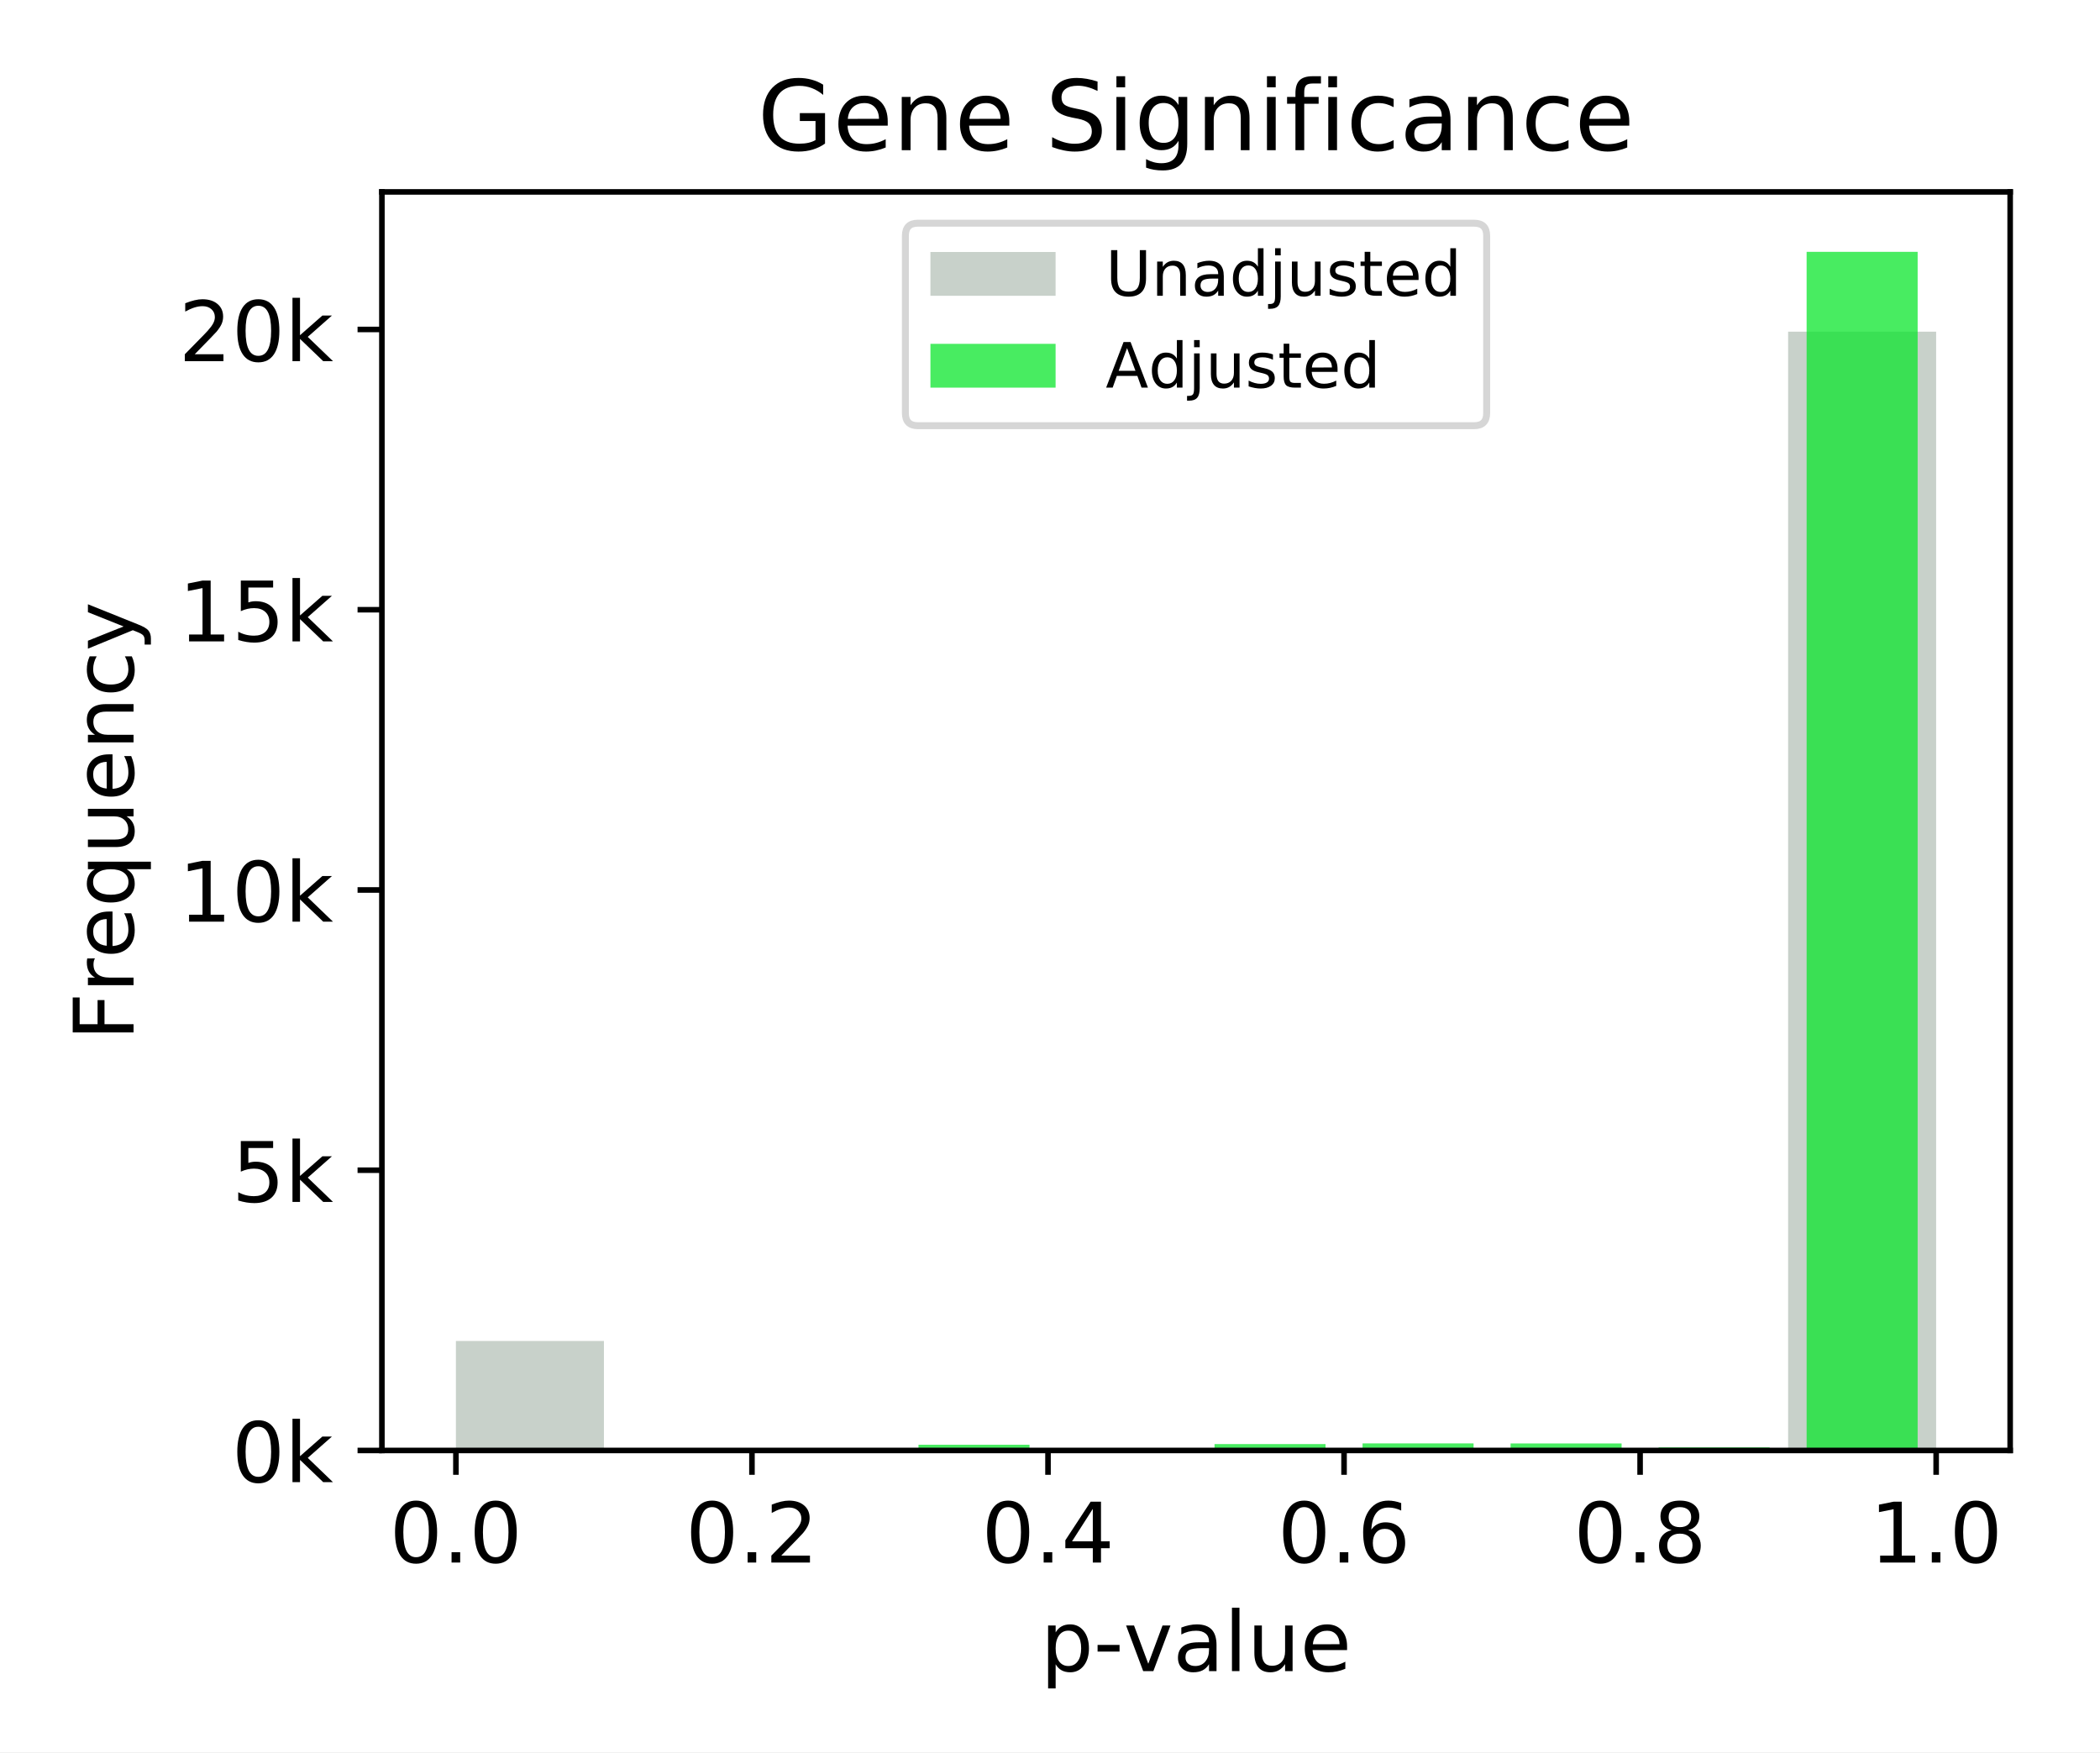
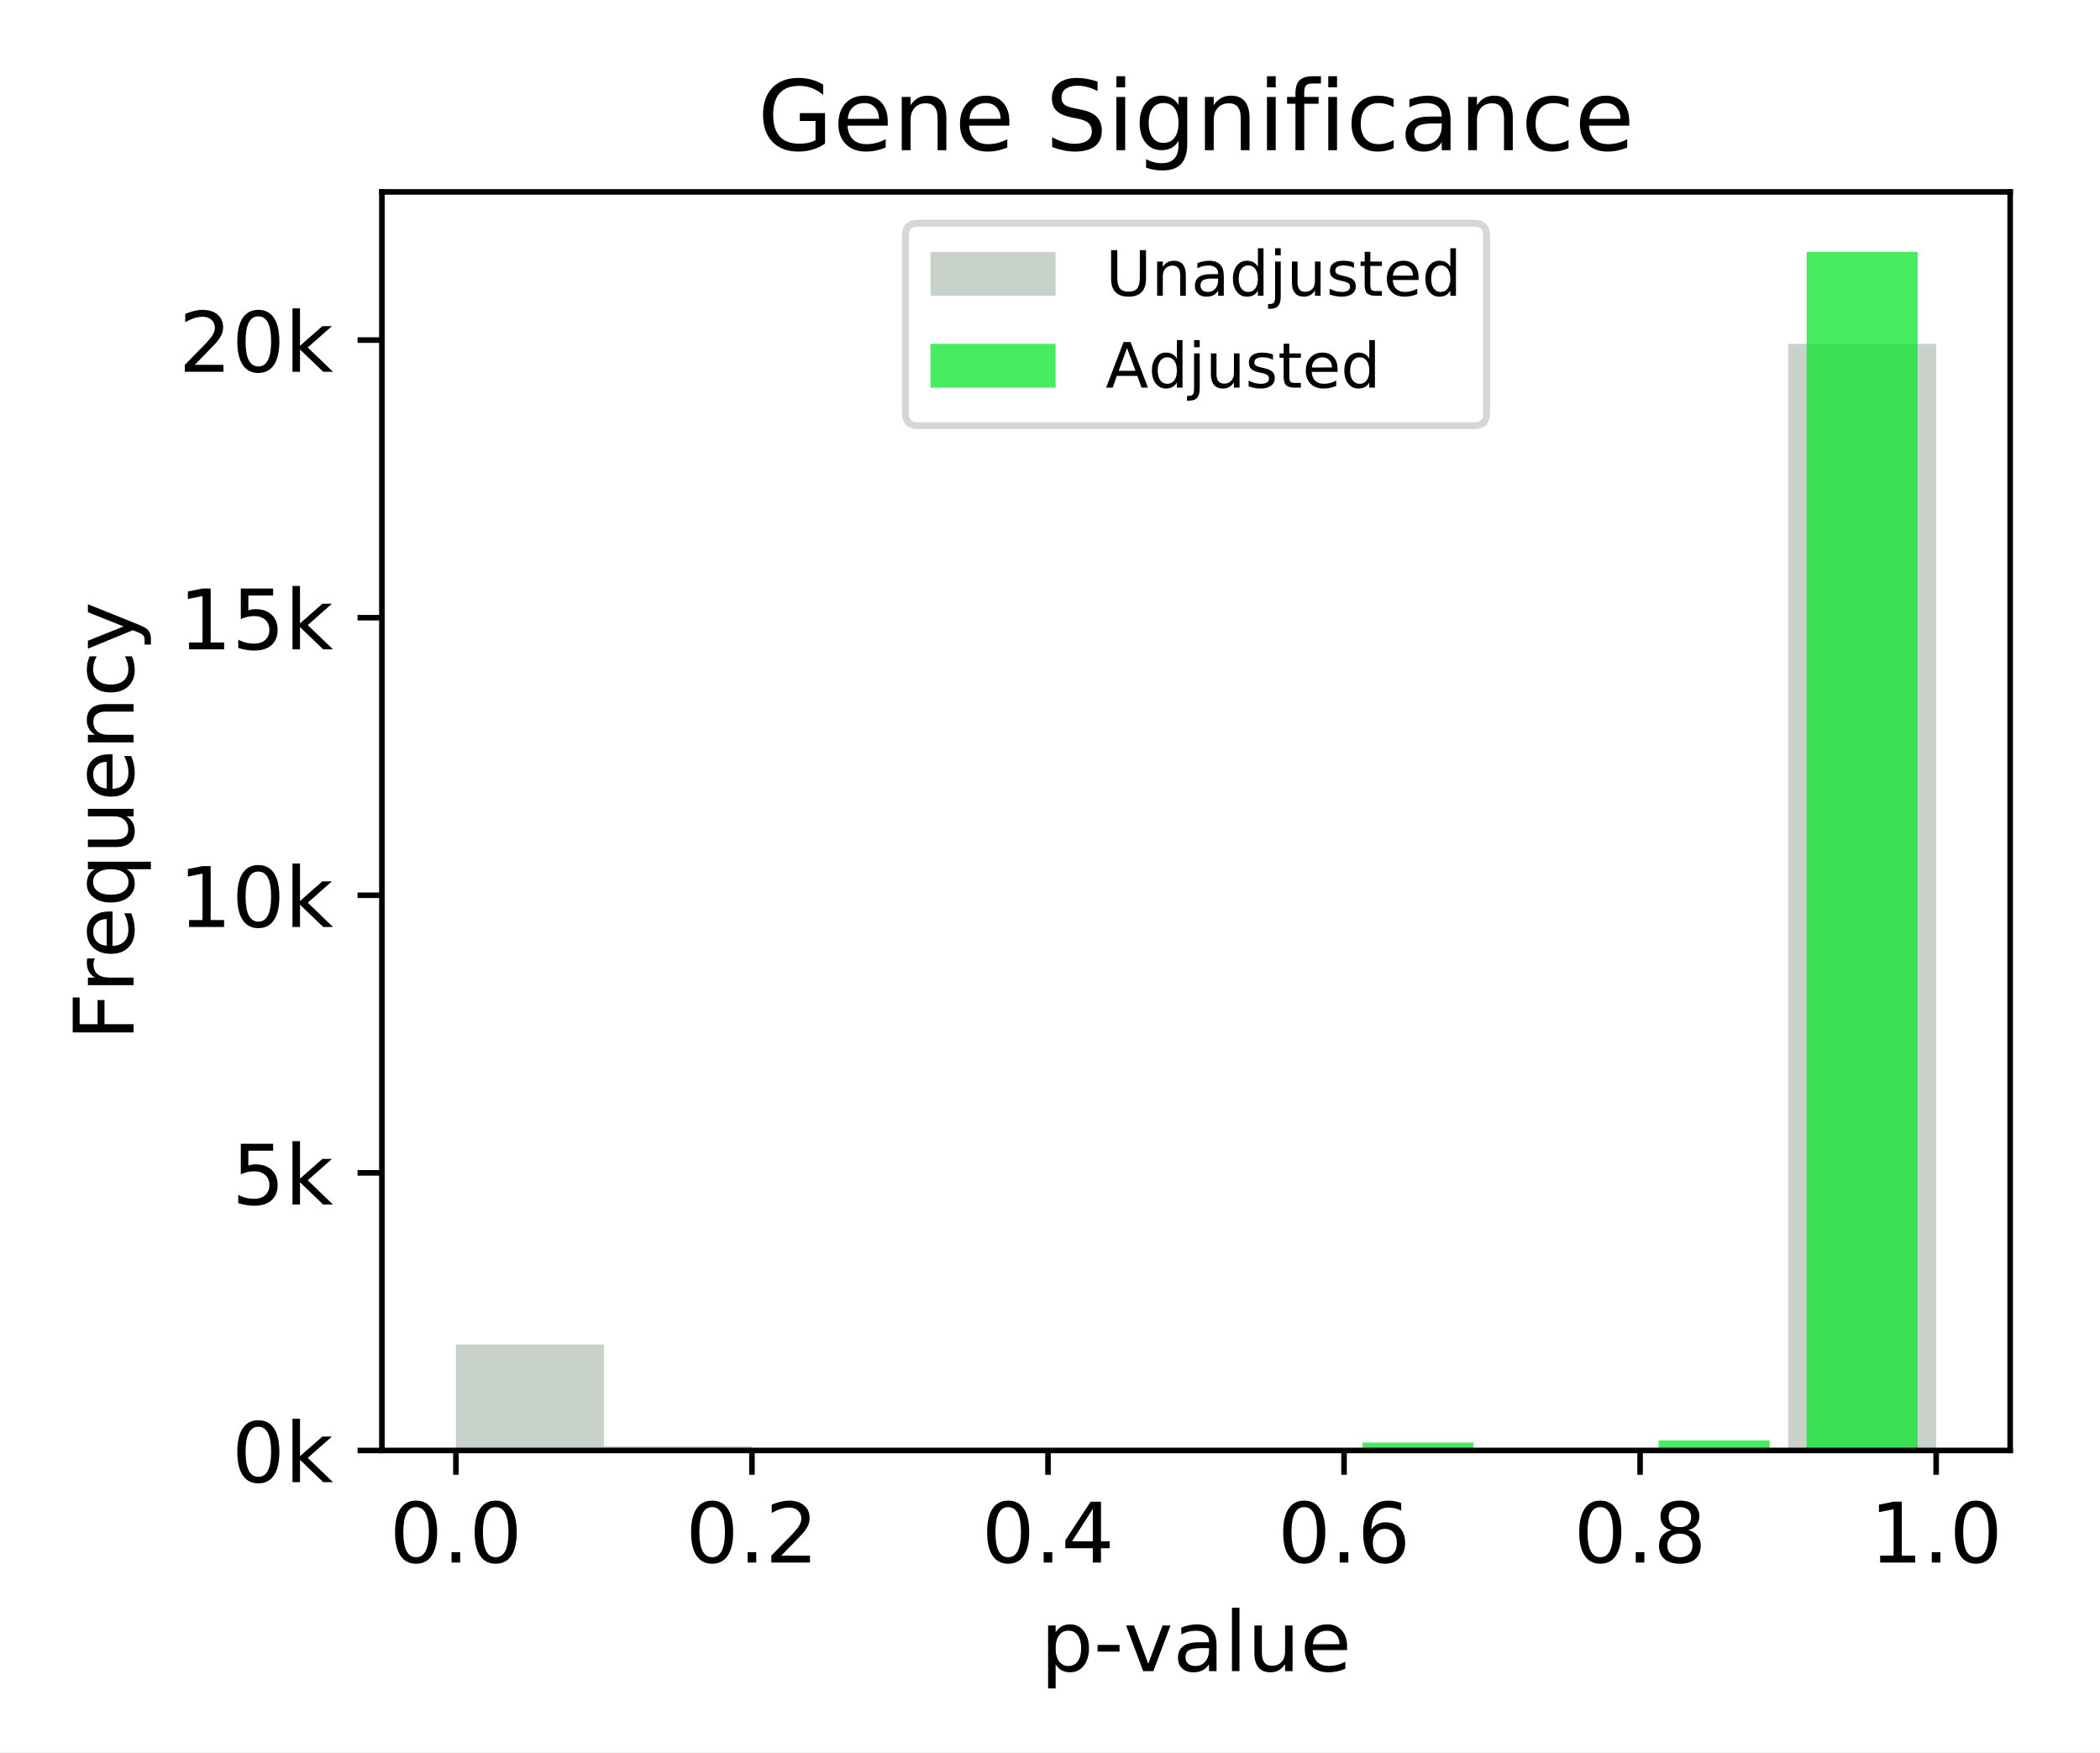
<svg xmlns="http://www.w3.org/2000/svg" xmlns:xlink="http://www.w3.org/1999/xlink" height="252pt" version="1.1" viewBox="0 0 302 252" width="302pt">
  <defs>
    <style type="text/css">
*{stroke-linecap:butt;stroke-linejoin:round;}
  </style>
  </defs>
  <g id="figure_1">
    <g id="patch_1">
      <path d="M 0 252  L 302.4 252  L 302.4 0  L 0 0  z " style="fill:#ffffff;" />
    </g>
    <g id="axes_1">
      <g id="patch_2">
        <path d="M 54.92 208.6  L 289.08 208.6  L 289.08 27.6  L 54.92 27.6  z " style="fill:#ffffff;" />
      </g>
      <g id="patch_3">
-         <path clip-path="url(#pfa67b0f985)" d="M 65.564 208.6  L 86.851 208.6  L 86.851 192.849  L 65.564 192.849  z " style="fill:#c8d1ca;" />
+         <path clip-path="url(#p5b3a632f87)" d="M 65.564 208.6  L 86.851 208.6  L 86.851 193.349  L 65.564 193.349  z " style="fill:#c8d1ca;" />
      </g>
      <g id="patch_4">
-         <path clip-path="url(#pfa67b0f985)" d="M 86.851 208.6  L 108.138 208.6  L 108.138 208.6  L 86.851 208.6  z " style="fill:#c8d1ca;" />
+         <path clip-path="url(#p5b3a632f87)" d="M 86.851 208.6  L 108.138 208.6  L 108.138 208.001  L 86.851 208.001  z " style="fill:#c8d1ca;" />
      </g>
      <g id="patch_5">
-         <path clip-path="url(#pfa67b0f985)" d="M 108.138 208.6  L 129.425 208.6  L 129.425 208.6  L 108.138 208.6  z " style="fill:#c8d1ca;" />
+         <path clip-path="url(#p5b3a632f87)" d="M 108.138 208.6  L 129.425 208.6  L 129.425 208.6  L 108.138 208.6  z " style="fill:#c8d1ca;" />
      </g>
      <g id="patch_6">
-         <path clip-path="url(#pfa67b0f985)" d="M 129.425 208.6  L 150.713 208.6  L 150.713 208.6  L 129.425 208.6  z " style="fill:#c8d1ca;" />
+         <path clip-path="url(#p5b3a632f87)" d="M 129.425 208.6  L 150.713 208.6  L 150.713 208.6  L 129.425 208.6  z " style="fill:#c8d1ca;" />
      </g>
      <g id="patch_7">
-         <path clip-path="url(#pfa67b0f985)" d="M 150.713 208.6  L 172 208.6  L 172 208.6  L 150.713 208.6  z " style="fill:#c8d1ca;" />
+         <path clip-path="url(#p5b3a632f87)" d="M 150.713 208.6  L 172 208.6  L 172 208.6  L 150.713 208.6  z " style="fill:#c8d1ca;" />
      </g>
      <g id="patch_8">
-         <path clip-path="url(#pfa67b0f985)" d="M 172 208.6  L 193.287 208.6  L 193.287 208.6  L 172 208.6  z " style="fill:#c8d1ca;" />
+         <path clip-path="url(#p5b3a632f87)" d="M 172 208.6  L 193.287 208.6  L 193.287 208.6  L 172 208.6  z " style="fill:#c8d1ca;" />
      </g>
      <g id="patch_9">
-         <path clip-path="url(#pfa67b0f985)" d="M 193.287 208.6  L 214.575 208.6  L 214.575 208.6  L 193.287 208.6  z " style="fill:#c8d1ca;" />
+         <path clip-path="url(#p5b3a632f87)" d="M 193.287 208.6  L 214.575 208.6  L 214.575 208.6  L 193.287 208.6  z " style="fill:#c8d1ca;" />
      </g>
      <g id="patch_10">
-         <path clip-path="url(#pfa67b0f985)" d="M 214.575 208.6  L 235.862 208.6  L 235.862 208.6  L 214.575 208.6  z " style="fill:#c8d1ca;" />
+         <path clip-path="url(#p5b3a632f87)" d="M 214.575 208.6  L 235.862 208.6  L 235.862 208.6  L 214.575 208.6  z " style="fill:#c8d1ca;" />
      </g>
      <g id="patch_11">
-         <path clip-path="url(#pfa67b0f985)" d="M 235.862 208.6  L 257.149 208.6  L 257.149 208.6  L 235.862 208.6  z " style="fill:#c8d1ca;" />
+         <path clip-path="url(#p5b3a632f87)" d="M 235.862 208.6  L 257.149 208.6  L 257.149 208.6  L 235.862 208.6  z " style="fill:#c8d1ca;" />
      </g>
      <g id="patch_12">
-         <path clip-path="url(#pfa67b0f985)" d="M 257.149 208.6  L 278.436 208.6  L 278.436 47.698  L 257.149 47.698  z " style="fill:#c8d1ca;" />
+         <path clip-path="url(#p5b3a632f87)" d="M 257.149 208.6  L 278.436 208.6  L 278.436 49.466  L 257.149 49.466  z " style="fill:#c8d1ca;" />
      </g>
      <g id="patch_13">
-         <path clip-path="url(#pfa67b0f985)" d="M 68.225 208.6  L 84.19 208.6  L 84.19 208.536  L 68.225 208.536  z " style="fill:#0be52c;opacity:0.75;" />
+         <path clip-path="url(#p5b3a632f87)" d="M 68.225 208.6  L 84.19 208.6  L 84.19 208.576  L 68.225 208.576  z " style="fill:#0be52c;opacity:0.75;" />
      </g>
      <g id="patch_14">
-         <path clip-path="url(#pfa67b0f985)" d="M 89.512 208.6  L 105.477 208.6  L 105.477 208.6  L 89.512 208.6  z " style="fill:#0be52c;opacity:0.75;" />
+         <path clip-path="url(#p5b3a632f87)" d="M 89.512 208.6  L 105.477 208.6  L 105.477 208.6  L 89.512 208.6  z " style="fill:#0be52c;opacity:0.75;" />
      </g>
      <g id="patch_15">
-         <path clip-path="url(#pfa67b0f985)" d="M 110.799 208.6  L 126.765 208.6  L 126.765 208.6  L 110.799 208.6  z " style="fill:#0be52c;opacity:0.75;" />
+         <path clip-path="url(#p5b3a632f87)" d="M 110.799 208.6  L 126.765 208.6  L 126.765 208.6  L 110.799 208.6  z " style="fill:#0be52c;opacity:0.75;" />
      </g>
      <g id="patch_16">
-         <path clip-path="url(#pfa67b0f985)" d="M 132.086 208.6  L 148.052 208.6  L 148.052 207.778  L 132.086 207.778  z " style="fill:#0be52c;opacity:0.75;" />
+         <path clip-path="url(#p5b3a632f87)" d="M 132.086 208.6  L 148.052 208.6  L 148.052 208.6  L 132.086 208.6  z " style="fill:#0be52c;opacity:0.75;" />
      </g>
      <g id="patch_17">
-         <path clip-path="url(#pfa67b0f985)" d="M 153.374 208.6  L 169.339 208.6  L 169.339 208.6  L 153.374 208.6  z " style="fill:#0be52c;opacity:0.75;" />
+         <path clip-path="url(#p5b3a632f87)" d="M 153.374 208.6  L 169.339 208.6  L 169.339 208.6  L 153.374 208.6  z " style="fill:#0be52c;opacity:0.75;" />
      </g>
      <g id="patch_18">
-         <path clip-path="url(#pfa67b0f985)" d="M 174.661 208.6  L 190.626 208.6  L 190.626 207.681  L 174.661 207.681  z " style="fill:#0be52c;opacity:0.75;" />
+         <path clip-path="url(#p5b3a632f87)" d="M 174.661 208.6  L 190.626 208.6  L 190.626 208.6  L 174.661 208.6  z " style="fill:#0be52c;opacity:0.75;" />
      </g>
      <g id="patch_19">
-         <path clip-path="url(#pfa67b0f985)" d="M 195.948 208.6  L 211.914 208.6  L 211.914 207.584  L 195.948 207.584  z " style="fill:#0be52c;opacity:0.75;" />
+         <path clip-path="url(#p5b3a632f87)" d="M 195.948 208.6  L 211.914 208.6  L 211.914 207.474  L 195.948 207.474  z " style="fill:#0be52c;opacity:0.75;" />
      </g>
      <g id="patch_20">
-         <path clip-path="url(#pfa67b0f985)" d="M 217.235 208.6  L 233.201 208.6  L 233.201 207.592  L 217.235 207.592  z " style="fill:#0be52c;opacity:0.75;" />
+         <path clip-path="url(#p5b3a632f87)" d="M 217.235 208.6  L 233.201 208.6  L 233.201 208.592  L 217.235 208.592  z " style="fill:#0be52c;opacity:0.75;" />
      </g>
      <g id="patch_21">
-         <path clip-path="url(#pfa67b0f985)" d="M 238.523 208.6  L 254.488 208.6  L 254.488 208.157  L 238.523 208.157  z " style="fill:#0be52c;opacity:0.75;" />
+         <path clip-path="url(#p5b3a632f87)" d="M 238.523 208.6  L 254.488 208.6  L 254.488 207.155  L 238.523 207.155  z " style="fill:#0be52c;opacity:0.75;" />
      </g>
      <g id="patch_22">
-         <path clip-path="url(#pfa67b0f985)" d="M 259.81 208.6  L 275.775 208.6  L 275.775 36.219  L 259.81 36.219  z " style="fill:#0be52c;opacity:0.75;" />
+         <path clip-path="url(#p5b3a632f87)" d="M 259.81 208.6  L 275.775 208.6  L 275.775 36.219  L 259.81 36.219  z " style="fill:#0be52c;opacity:0.75;" />
      </g>
      <g id="matplotlib.axis_1">
        <g id="xtick_1">
          <g id="line2d_1">
            <defs>
-               <path d="M 0 0  L 0 3.5  " id="m43404a35a1" style="stroke:#000000;stroke-width:0.8;" />
-             </defs>
-             <g>
-               <use style="stroke:#000000;stroke-width:0.8;" x="65.564" xlink:href="#m43404a35a1" y="208.6" />
+               <path d="M 0 0  L 0 3.5  " id="mbf8525bee9" style="stroke:#000000;stroke-width:0.8;" />
+             </defs>
+             <g>
+               <use style="stroke:#000000;stroke-width:0.8;" x="65.564" xlink:href="#mbf8525bee9" y="208.6" />
            </g>
          </g>
          <g id="text_1">
            <defs>
              <path d="M 31.781 66.406  Q 24.172 66.406 20.328 58.906  Q 16.5 51.422 16.5 36.375  Q 16.5 21.391 20.328 13.891  Q 24.172 6.391 31.781 6.391  Q 39.453 6.391 43.281 13.891  Q 47.125 21.391 47.125 36.375  Q 47.125 51.422 43.281 58.906  Q 39.453 66.406 31.781 66.406  z M 31.781 74.219  Q 44.047 74.219 50.516 64.516  Q 56.984 54.828 56.984 36.375  Q 56.984 17.969 50.516 8.266  Q 44.047 -1.422 31.781 -1.422  Q 19.531 -1.422 13.062 8.266  Q 6.594 17.969 6.594 36.375  Q 6.594 54.828 13.062 64.516  Q 19.531 74.219 31.781 74.219  z " id="DejaVuSans-30" />
              <path d="M 10.688 12.406  L 21 12.406  L 21 0  L 10.688 0  z " id="DejaVuSans-2e" />
            </defs>
            <g transform="translate(56.02176 224.7181)scale(0.12 -0.12)">
              <use xlink:href="#DejaVuSans-30" />
              <use x="63.623" xlink:href="#DejaVuSans-2e" />
              <use x="95.41" xlink:href="#DejaVuSans-30" />
            </g>
          </g>
        </g>
        <g id="xtick_2">
          <g id="line2d_2">
            <g>
-               <use style="stroke:#000000;stroke-width:0.8;" x="108.138" xlink:href="#m43404a35a1" y="208.6" />
+               <use style="stroke:#000000;stroke-width:0.8;" x="108.138" xlink:href="#mbf8525bee9" y="208.6" />
            </g>
          </g>
          <g id="text_2">
            <defs>
              <path d="M 19.188 8.297  L 53.609 8.297  L 53.609 0  L 7.328 0  L 7.328 8.297  Q 12.938 14.109 22.625 23.891  Q 32.328 33.688 34.812 36.531  Q 39.547 41.844 41.422 45.531  Q 43.312 49.219 43.312 52.781  Q 43.312 58.594 39.234 62.25  Q 35.156 65.922 28.609 65.922  Q 23.969 65.922 18.812 64.312  Q 13.672 62.703 7.812 59.422  L 7.812 69.391  Q 13.766 71.781 18.938 73  Q 24.125 74.219 28.422 74.219  Q 39.75 74.219 46.484 68.547  Q 53.219 62.891 53.219 53.422  Q 53.219 48.922 51.531 44.891  Q 49.859 40.875 45.406 35.406  Q 44.188 33.984 37.641 27.219  Q 31.109 20.453 19.188 8.297  z " id="DejaVuSans-32" />
            </defs>
            <g transform="translate(98.59631 224.7181)scale(0.12 -0.12)">
              <use xlink:href="#DejaVuSans-30" />
              <use x="63.623" xlink:href="#DejaVuSans-2e" />
              <use x="95.41" xlink:href="#DejaVuSans-32" />
            </g>
          </g>
        </g>
        <g id="xtick_3">
          <g id="line2d_3">
            <g>
-               <use style="stroke:#000000;stroke-width:0.8;" x="150.713" xlink:href="#m43404a35a1" y="208.6" />
+               <use style="stroke:#000000;stroke-width:0.8;" x="150.713" xlink:href="#mbf8525bee9" y="208.6" />
            </g>
          </g>
          <g id="text_3">
            <defs>
              <path d="M 37.797 64.312  L 12.891 25.391  L 37.797 25.391  z M 35.203 72.906  L 47.609 72.906  L 47.609 25.391  L 58.016 25.391  L 58.016 17.188  L 47.609 17.188  L 47.609 0  L 37.797 0  L 37.797 17.188  L 4.891 17.188  L 4.891 26.703  z " id="DejaVuSans-34" />
            </defs>
            <g transform="translate(141.1709 224.7181)scale(0.12 -0.12)">
              <use xlink:href="#DejaVuSans-30" />
              <use x="63.623" xlink:href="#DejaVuSans-2e" />
              <use x="95.41" xlink:href="#DejaVuSans-34" />
            </g>
          </g>
        </g>
        <g id="xtick_4">
          <g id="line2d_4">
            <g>
-               <use style="stroke:#000000;stroke-width:0.8;" x="193.287" xlink:href="#m43404a35a1" y="208.6" />
+               <use style="stroke:#000000;stroke-width:0.8;" x="193.287" xlink:href="#mbf8525bee9" y="208.6" />
            </g>
          </g>
          <g id="text_4">
            <defs>
              <path d="M 33.016 40.375  Q 26.375 40.375 22.484 35.828  Q 18.609 31.297 18.609 23.391  Q 18.609 15.531 22.484 10.953  Q 26.375 6.391 33.016 6.391  Q 39.656 6.391 43.531 10.953  Q 47.406 15.531 47.406 23.391  Q 47.406 31.297 43.531 35.828  Q 39.656 40.375 33.016 40.375  z M 52.594 71.297  L 52.594 62.312  Q 48.875 64.062 45.094 64.984  Q 41.312 65.922 37.594 65.922  Q 27.828 65.922 22.672 59.328  Q 17.531 52.734 16.797 39.406  Q 19.672 43.656 24.016 45.922  Q 28.375 48.188 33.594 48.188  Q 44.578 48.188 50.953 41.516  Q 57.328 34.859 57.328 23.391  Q 57.328 12.156 50.688 5.359  Q 44.047 -1.422 33.016 -1.422  Q 20.359 -1.422 13.672 8.266  Q 6.984 17.969 6.984 36.375  Q 6.984 53.656 15.188 63.938  Q 23.391 74.219 37.203 74.219  Q 40.922 74.219 44.703 73.484  Q 48.484 72.75 52.594 71.297  z " id="DejaVuSans-36" />
            </defs>
            <g transform="translate(183.7454 224.7181)scale(0.12 -0.12)">
              <use xlink:href="#DejaVuSans-30" />
              <use x="63.623" xlink:href="#DejaVuSans-2e" />
              <use x="95.41" xlink:href="#DejaVuSans-36" />
            </g>
          </g>
        </g>
        <g id="xtick_5">
          <g id="line2d_5">
            <g>
-               <use style="stroke:#000000;stroke-width:0.8;" x="235.862" xlink:href="#m43404a35a1" y="208.6" />
+               <use style="stroke:#000000;stroke-width:0.8;" x="235.862" xlink:href="#mbf8525bee9" y="208.6" />
            </g>
          </g>
          <g id="text_5">
            <defs>
              <path d="M 31.781 34.625  Q 24.75 34.625 20.719 30.859  Q 16.703 27.094 16.703 20.516  Q 16.703 13.922 20.719 10.156  Q 24.75 6.391 31.781 6.391  Q 38.812 6.391 42.859 10.172  Q 46.922 13.969 46.922 20.516  Q 46.922 27.094 42.891 30.859  Q 38.875 34.625 31.781 34.625  z M 21.922 38.812  Q 15.578 40.375 12.031 44.719  Q 8.5 49.078 8.5 55.328  Q 8.5 64.062 14.719 69.141  Q 20.953 74.219 31.781 74.219  Q 42.672 74.219 48.875 69.141  Q 55.078 64.062 55.078 55.328  Q 55.078 49.078 51.531 44.719  Q 48 40.375 41.703 38.812  Q 48.828 37.156 52.797 32.312  Q 56.781 27.484 56.781 20.516  Q 56.781 9.906 50.312 4.234  Q 43.844 -1.422 31.781 -1.422  Q 19.734 -1.422 13.25 4.234  Q 6.781 9.906 6.781 20.516  Q 6.781 27.484 10.781 32.312  Q 14.797 37.156 21.922 38.812  z M 18.312 54.391  Q 18.312 48.734 21.844 45.562  Q 25.391 42.391 31.781 42.391  Q 38.141 42.391 41.719 45.562  Q 45.312 48.734 45.312 54.391  Q 45.312 60.062 41.719 63.234  Q 38.141 66.406 31.781 66.406  Q 25.391 66.406 21.844 63.234  Q 18.312 60.062 18.312 54.391  z " id="DejaVuSans-38" />
            </defs>
            <g transform="translate(226.3199 224.7181)scale(0.12 -0.12)">
              <use xlink:href="#DejaVuSans-30" />
              <use x="63.623" xlink:href="#DejaVuSans-2e" />
              <use x="95.41" xlink:href="#DejaVuSans-38" />
            </g>
          </g>
        </g>
        <g id="xtick_6">
          <g id="line2d_6">
            <g>
-               <use style="stroke:#000000;stroke-width:0.8;" x="278.436" xlink:href="#m43404a35a1" y="208.6" />
+               <use style="stroke:#000000;stroke-width:0.8;" x="278.436" xlink:href="#mbf8525bee9" y="208.6" />
            </g>
          </g>
          <g id="text_6">
            <defs>
              <path d="M 12.406 8.297  L 28.516 8.297  L 28.516 63.922  L 10.984 60.406  L 10.984 69.391  L 28.422 72.906  L 38.281 72.906  L 38.281 8.297  L 54.391 8.297  L 54.391 0  L 12.406 0  z " id="DejaVuSans-31" />
            </defs>
            <g transform="translate(268.8945 224.7181)scale(0.12 -0.12)">
              <use xlink:href="#DejaVuSans-31" />
              <use x="63.623" xlink:href="#DejaVuSans-2e" />
              <use x="95.41" xlink:href="#DejaVuSans-30" />
            </g>
          </g>
        </g>
        <g id="text_7">
          <defs>
            <path d="M 18.109 8.203  L 18.109 -20.797  L 9.078 -20.797  L 9.078 54.688  L 18.109 54.688  L 18.109 46.391  Q 20.953 51.266 25.266 53.625  Q 29.594 56 35.594 56  Q 45.562 56 51.781 48.094  Q 58.016 40.188 58.016 27.297  Q 58.016 14.406 51.781 6.484  Q 45.562 -1.422 35.594 -1.422  Q 29.594 -1.422 25.266 0.953  Q 20.953 3.328 18.109 8.203  z M 48.688 27.297  Q 48.688 37.203 44.609 42.844  Q 40.531 48.484 33.406 48.484  Q 26.266 48.484 22.188 42.844  Q 18.109 37.203 18.109 27.297  Q 18.109 17.391 22.188 11.75  Q 26.266 6.109 33.406 6.109  Q 40.531 6.109 44.609 11.75  Q 48.688 17.391 48.688 27.297  z " id="DejaVuSans-70" />
            <path d="M 4.891 31.391  L 31.203 31.391  L 31.203 23.391  L 4.891 23.391  z " id="DejaVuSans-2d" />
            <path d="M 2.984 54.688  L 12.5 54.688  L 29.594 8.797  L 46.688 54.688  L 56.203 54.688  L 35.688 0  L 23.484 0  z " id="DejaVuSans-76" />
            <path d="M 34.281 27.484  Q 23.391 27.484 19.188 25  Q 14.984 22.516 14.984 16.5  Q 14.984 11.719 18.141 8.906  Q 21.297 6.109 26.703 6.109  Q 34.188 6.109 38.703 11.406  Q 43.219 16.703 43.219 25.484  L 43.219 27.484  z M 52.203 31.203  L 52.203 0  L 43.219 0  L 43.219 8.297  Q 40.141 3.328 35.547 0.953  Q 30.953 -1.422 24.312 -1.422  Q 15.922 -1.422 10.953 3.297  Q 6 8.016 6 15.922  Q 6 25.141 12.172 29.828  Q 18.359 34.516 30.609 34.516  L 43.219 34.516  L 43.219 35.406  Q 43.219 41.609 39.141 45  Q 35.062 48.391 27.688 48.391  Q 23 48.391 18.547 47.266  Q 14.109 46.141 10.016 43.891  L 10.016 52.203  Q 14.938 54.109 19.578 55.047  Q 24.219 56 28.609 56  Q 40.484 56 46.344 49.844  Q 52.203 43.703 52.203 31.203  z " id="DejaVuSans-61" />
            <path d="M 9.422 75.984  L 18.406 75.984  L 18.406 0  L 9.422 0  z " id="DejaVuSans-6c" />
            <path d="M 8.5 21.578  L 8.5 54.688  L 17.484 54.688  L 17.484 21.922  Q 17.484 14.156 20.5 10.266  Q 23.531 6.391 29.594 6.391  Q 36.859 6.391 41.078 11.031  Q 45.312 15.672 45.312 23.688  L 45.312 54.688  L 54.297 54.688  L 54.297 0  L 45.312 0  L 45.312 8.406  Q 42.047 3.422 37.719 1  Q 33.406 -1.422 27.688 -1.422  Q 18.266 -1.422 13.375 4.438  Q 8.5 10.297 8.5 21.578  z M 31.109 56  z " id="DejaVuSans-75" />
            <path d="M 56.203 29.594  L 56.203 25.203  L 14.891 25.203  Q 15.484 15.922 20.484 11.062  Q 25.484 6.203 34.422 6.203  Q 39.594 6.203 44.453 7.469  Q 49.312 8.734 54.109 11.281  L 54.109 2.781  Q 49.266 0.734 44.188 -0.344  Q 39.109 -1.422 33.891 -1.422  Q 20.797 -1.422 13.156 6.188  Q 5.516 13.812 5.516 26.812  Q 5.516 40.234 12.766 48.109  Q 20.016 56 32.328 56  Q 43.359 56 49.781 48.891  Q 56.203 41.797 56.203 29.594  z M 47.219 32.234  Q 47.125 39.594 43.094 43.984  Q 39.062 48.391 32.422 48.391  Q 24.906 48.391 20.391 44.141  Q 15.875 39.891 15.188 32.172  z " id="DejaVuSans-65" />
          </defs>
          <g transform="translate(149.6387 240.3319)scale(0.12 -0.12)">
            <use xlink:href="#DejaVuSans-70" />
            <use x="63.477" xlink:href="#DejaVuSans-2d" />
            <use x="99.529" xlink:href="#DejaVuSans-76" />
            <use x="158.709" xlink:href="#DejaVuSans-61" />
            <use x="219.988" xlink:href="#DejaVuSans-6c" />
            <use x="247.771" xlink:href="#DejaVuSans-75" />
            <use x="311.15" xlink:href="#DejaVuSans-65" />
          </g>
        </g>
      </g>
      <g id="matplotlib.axis_2">
        <g id="ytick_1">
          <g id="line2d_7">
            <defs>
-               <path d="M 0 0  L -3.5 0  " id="mfd8a4c26f1" style="stroke:#000000;stroke-width:0.8;" />
-             </defs>
-             <g>
-               <use style="stroke:#000000;stroke-width:0.8;" x="54.92" xlink:href="#mfd8a4c26f1" y="208.6" />
+               <path d="M 0 0  L -3.5 0  " id="m559e56fa38" style="stroke:#000000;stroke-width:0.8;" />
+             </defs>
+             <g>
+               <use style="stroke:#000000;stroke-width:0.8;" x="54.92" xlink:href="#m559e56fa38" y="208.6" />
            </g>
          </g>
          <g id="text_8">
            <defs>
              <path d="M 9.078 75.984  L 18.109 75.984  L 18.109 31.109  L 44.922 54.688  L 56.391 54.688  L 27.391 29.109  L 57.625 0  L 45.906 0  L 18.109 26.703  L 18.109 0  L 9.078 0  z " id="DejaVuSans-6b" />
            </defs>
            <g transform="translate(33.33625 213.1591)scale(0.12 -0.12)">
              <use xlink:href="#DejaVuSans-30" />
              <use x="63.623" xlink:href="#DejaVuSans-6b" />
            </g>
          </g>
        </g>
        <g id="ytick_2">
          <g id="line2d_8">
            <g>
-               <use style="stroke:#000000;stroke-width:0.8;" x="54.92" xlink:href="#mfd8a4c26f1" y="168.296" />
+               <use style="stroke:#000000;stroke-width:0.8;" x="54.92" xlink:href="#m559e56fa38" y="168.677" />
            </g>
          </g>
          <g id="text_9">
            <defs>
              <path d="M 10.797 72.906  L 49.516 72.906  L 49.516 64.594  L 19.828 64.594  L 19.828 46.734  Q 21.969 47.469 24.109 47.828  Q 26.266 48.188 28.422 48.188  Q 40.625 48.188 47.75 41.5  Q 54.891 34.812 54.891 23.391  Q 54.891 11.625 47.562 5.094  Q 40.234 -1.422 26.906 -1.422  Q 22.312 -1.422 17.547 -0.641  Q 12.797 0.141 7.719 1.703  L 7.719 11.625  Q 12.109 9.234 16.797 8.062  Q 21.484 6.891 26.703 6.891  Q 35.156 6.891 40.078 11.328  Q 45.016 15.766 45.016 23.391  Q 45.016 31 40.078 35.438  Q 35.156 39.891 26.703 39.891  Q 22.75 39.891 18.812 39.016  Q 14.891 38.141 10.797 36.281  z " id="DejaVuSans-35" />
            </defs>
-             <g transform="translate(33.33625 172.8549)scale(0.12 -0.12)">
+             <g transform="translate(33.33625 173.2357)scale(0.12 -0.12)">
              <use xlink:href="#DejaVuSans-35" />
              <use x="63.623" xlink:href="#DejaVuSans-6b" />
            </g>
          </g>
        </g>
        <g id="ytick_3">
          <g id="line2d_9">
            <g>
-               <use style="stroke:#000000;stroke-width:0.8;" x="54.92" xlink:href="#mfd8a4c26f1" y="127.992" />
+               <use style="stroke:#000000;stroke-width:0.8;" x="54.92" xlink:href="#m559e56fa38" y="128.753" />
            </g>
          </g>
          <g id="text_10">
-             <g transform="translate(25.70125 132.5507)scale(0.12 -0.12)">
+             <g transform="translate(25.70125 133.3124)scale(0.12 -0.12)">
              <use xlink:href="#DejaVuSans-31" />
              <use x="63.623" xlink:href="#DejaVuSans-30" />
              <use x="127.246" xlink:href="#DejaVuSans-6b" />
            </g>
          </g>
        </g>
        <g id="ytick_4">
          <g id="line2d_10">
            <g>
-               <use style="stroke:#000000;stroke-width:0.8;" x="54.92" xlink:href="#mfd8a4c26f1" y="87.687" />
+               <use style="stroke:#000000;stroke-width:0.8;" x="54.92" xlink:href="#m559e56fa38" y="88.83" />
            </g>
          </g>
          <g id="text_11">
-             <g transform="translate(25.70125 92.24654)scale(0.12 -0.12)">
+             <g transform="translate(25.70125 93.38907)scale(0.12 -0.12)">
              <use xlink:href="#DejaVuSans-31" />
              <use x="63.623" xlink:href="#DejaVuSans-35" />
              <use x="127.246" xlink:href="#DejaVuSans-6b" />
            </g>
          </g>
        </g>
        <g id="ytick_5">
          <g id="line2d_11">
            <g>
-               <use style="stroke:#000000;stroke-width:0.8;" x="54.92" xlink:href="#mfd8a4c26f1" y="47.383" />
+               <use style="stroke:#000000;stroke-width:0.8;" x="54.92" xlink:href="#m559e56fa38" y="48.907" />
            </g>
          </g>
          <g id="text_12">
-             <g transform="translate(25.70125 51.94237)scale(0.12 -0.12)">
+             <g transform="translate(25.70125 53.46574)scale(0.12 -0.12)">
              <use xlink:href="#DejaVuSans-32" />
              <use x="63.623" xlink:href="#DejaVuSans-30" />
              <use x="127.246" xlink:href="#DejaVuSans-6b" />
            </g>
          </g>
        </g>
        <g id="text_13">
          <defs>
            <path d="M 9.812 72.906  L 51.703 72.906  L 51.703 64.594  L 19.672 64.594  L 19.672 43.109  L 48.578 43.109  L 48.578 34.812  L 19.672 34.812  L 19.672 0  L 9.812 0  z " id="DejaVuSans-46" />
            <path d="M 41.109 46.297  Q 39.594 47.172 37.812 47.578  Q 36.031 48 33.891 48  Q 26.266 48 22.188 43.047  Q 18.109 38.094 18.109 28.812  L 18.109 0  L 9.078 0  L 9.078 54.688  L 18.109 54.688  L 18.109 46.188  Q 20.953 51.172 25.484 53.578  Q 30.031 56 36.531 56  Q 37.453 56 38.578 55.875  Q 39.703 55.766 41.062 55.516  z " id="DejaVuSans-72" />
            <path d="M 14.797 27.297  Q 14.797 17.391 18.875 11.75  Q 22.953 6.109 30.078 6.109  Q 37.203 6.109 41.297 11.75  Q 45.406 17.391 45.406 27.297  Q 45.406 37.203 41.297 42.844  Q 37.203 48.484 30.078 48.484  Q 22.953 48.484 18.875 42.844  Q 14.797 37.203 14.797 27.297  z M 45.406 8.203  Q 42.578 3.328 38.25 0.953  Q 33.938 -1.422 27.875 -1.422  Q 17.969 -1.422 11.734 6.484  Q 5.516 14.406 5.516 27.297  Q 5.516 40.188 11.734 48.094  Q 17.969 56 27.875 56  Q 33.938 56 38.25 53.625  Q 42.578 51.266 45.406 46.391  L 45.406 54.688  L 54.391 54.688  L 54.391 -20.797  L 45.406 -20.797  z " id="DejaVuSans-71" />
            <path d="M 54.891 33.016  L 54.891 0  L 45.906 0  L 45.906 32.719  Q 45.906 40.484 42.875 44.328  Q 39.844 48.188 33.797 48.188  Q 26.516 48.188 22.312 43.547  Q 18.109 38.922 18.109 30.906  L 18.109 0  L 9.078 0  L 9.078 54.688  L 18.109 54.688  L 18.109 46.188  Q 21.344 51.125 25.703 53.562  Q 30.078 56 35.797 56  Q 45.219 56 50.047 50.172  Q 54.891 44.344 54.891 33.016  z " id="DejaVuSans-6e" />
            <path d="M 48.781 52.594  L 48.781 44.188  Q 44.969 46.297 41.141 47.344  Q 37.312 48.391 33.406 48.391  Q 24.656 48.391 19.812 42.844  Q 14.984 37.312 14.984 27.297  Q 14.984 17.281 19.812 11.734  Q 24.656 6.203 33.406 6.203  Q 37.312 6.203 41.141 7.25  Q 44.969 8.297 48.781 10.406  L 48.781 2.094  Q 45.016 0.344 40.984 -0.531  Q 36.969 -1.422 32.422 -1.422  Q 20.062 -1.422 12.781 6.344  Q 5.516 14.109 5.516 27.297  Q 5.516 40.672 12.859 48.328  Q 20.219 56 33.016 56  Q 37.156 56 41.109 55.141  Q 45.062 54.297 48.781 52.594  z " id="DejaVuSans-63" />
            <path d="M 32.172 -5.078  Q 28.375 -14.844 24.75 -17.812  Q 21.141 -20.797 15.094 -20.797  L 7.906 -20.797  L 7.906 -13.281  L 13.188 -13.281  Q 16.891 -13.281 18.938 -11.516  Q 21 -9.766 23.484 -3.219  L 25.094 0.875  L 2.984 54.688  L 12.5 54.688  L 29.594 11.922  L 46.688 54.688  L 56.203 54.688  z " id="DejaVuSans-79" />
          </defs>
          <g transform="translate(19.20563 149.6572)rotate(-90)scale(0.12 -0.12)">
            <use xlink:href="#DejaVuSans-46" />
            <use x="57.41" xlink:href="#DejaVuSans-72" />
            <use x="98.492" xlink:href="#DejaVuSans-65" />
            <use x="160.016" xlink:href="#DejaVuSans-71" />
            <use x="223.492" xlink:href="#DejaVuSans-75" />
            <use x="286.871" xlink:href="#DejaVuSans-65" />
            <use x="348.395" xlink:href="#DejaVuSans-6e" />
            <use x="411.773" xlink:href="#DejaVuSans-63" />
            <use x="466.754" xlink:href="#DejaVuSans-79" />
          </g>
        </g>
      </g>
      <g id="patch_23">
        <path d="M 54.92 208.6  L 54.92 27.6  " style="fill:none;stroke:#000000;stroke-linecap:square;stroke-linejoin:miter;stroke-width:0.8;" />
      </g>
      <g id="patch_24">
        <path d="M 289.08 208.6  L 289.08 27.6  " style="fill:none;stroke:#000000;stroke-linecap:square;stroke-linejoin:miter;stroke-width:0.8;" />
      </g>
      <g id="patch_25">
        <path d="M 54.92 208.6  L 289.08 208.6  " style="fill:none;stroke:#000000;stroke-linecap:square;stroke-linejoin:miter;stroke-width:0.8;" />
      </g>
      <g id="patch_26">
        <path d="M 54.92 27.6  L 289.08 27.6  " style="fill:none;stroke:#000000;stroke-linecap:square;stroke-linejoin:miter;stroke-width:0.8;" />
      </g>
      <g id="text_14">
        <defs>
          <path d="M 59.516 10.406  L 59.516 29.984  L 43.406 29.984  L 43.406 38.094  L 69.281 38.094  L 69.281 6.781  Q 63.578 2.734 56.688 0.656  Q 49.812 -1.422 42 -1.422  Q 24.906 -1.422 15.25 8.562  Q 5.609 18.562 5.609 36.375  Q 5.609 54.25 15.25 64.234  Q 24.906 74.219 42 74.219  Q 49.125 74.219 55.547 72.453  Q 61.969 70.703 67.391 67.281  L 67.391 56.781  Q 61.922 61.422 55.766 63.766  Q 49.609 66.109 42.828 66.109  Q 29.438 66.109 22.719 58.641  Q 16.016 51.172 16.016 36.375  Q 16.016 21.625 22.719 14.156  Q 29.438 6.688 42.828 6.688  Q 48.047 6.688 52.141 7.594  Q 56.25 8.5 59.516 10.406  z " id="DejaVuSans-47" />
          <path id="DejaVuSans-20" />
          <path d="M 53.516 70.516  L 53.516 60.891  Q 47.906 63.578 42.922 64.891  Q 37.938 66.219 33.297 66.219  Q 25.25 66.219 20.875 63.094  Q 16.5 59.969 16.5 54.203  Q 16.5 49.359 19.406 46.891  Q 22.312 44.438 30.422 42.922  L 36.375 41.703  Q 47.406 39.594 52.656 34.297  Q 57.906 29 57.906 20.125  Q 57.906 9.516 50.797 4.047  Q 43.703 -1.422 29.984 -1.422  Q 24.812 -1.422 18.969 -0.25  Q 13.141 0.922 6.891 3.219  L 6.891 13.375  Q 12.891 10.016 18.656 8.297  Q 24.422 6.594 29.984 6.594  Q 38.422 6.594 43.016 9.906  Q 47.609 13.234 47.609 19.391  Q 47.609 24.75 44.312 27.781  Q 41.016 30.812 33.5 32.328  L 27.484 33.5  Q 16.453 35.688 11.516 40.375  Q 6.594 45.062 6.594 53.422  Q 6.594 63.094 13.406 68.656  Q 20.219 74.219 32.172 74.219  Q 37.312 74.219 42.625 73.281  Q 47.953 72.359 53.516 70.516  z " id="DejaVuSans-53" />
          <path d="M 9.422 54.688  L 18.406 54.688  L 18.406 0  L 9.422 0  z M 9.422 75.984  L 18.406 75.984  L 18.406 64.594  L 9.422 64.594  z " id="DejaVuSans-69" />
          <path d="M 45.406 27.984  Q 45.406 37.75 41.375 43.109  Q 37.359 48.484 30.078 48.484  Q 22.859 48.484 18.828 43.109  Q 14.797 37.75 14.797 27.984  Q 14.797 18.266 18.828 12.891  Q 22.859 7.516 30.078 7.516  Q 37.359 7.516 41.375 12.891  Q 45.406 18.266 45.406 27.984  z M 54.391 6.781  Q 54.391 -7.172 48.188 -13.984  Q 42 -20.797 29.203 -20.797  Q 24.469 -20.797 20.266 -20.094  Q 16.062 -19.391 12.109 -17.922  L 12.109 -9.188  Q 16.062 -11.328 19.922 -12.344  Q 23.781 -13.375 27.781 -13.375  Q 36.625 -13.375 41.016 -8.766  Q 45.406 -4.156 45.406 5.172  L 45.406 9.625  Q 42.625 4.781 38.281 2.391  Q 33.938 0 27.875 0  Q 17.828 0 11.672 7.656  Q 5.516 15.328 5.516 27.984  Q 5.516 40.672 11.672 48.328  Q 17.828 56 27.875 56  Q 33.938 56 38.281 53.609  Q 42.625 51.219 45.406 46.391  L 45.406 54.688  L 54.391 54.688  z " id="DejaVuSans-67" />
          <path d="M 37.109 75.984  L 37.109 68.5  L 28.516 68.5  Q 23.688 68.5 21.797 66.547  Q 19.922 64.594 19.922 59.516  L 19.922 54.688  L 34.719 54.688  L 34.719 47.703  L 19.922 47.703  L 19.922 0  L 10.891 0  L 10.891 47.703  L 2.297 47.703  L 2.297 54.688  L 10.891 54.688  L 10.891 58.5  Q 10.891 67.625 15.141 71.797  Q 19.391 75.984 28.609 75.984  z " id="DejaVuSans-66" />
        </defs>
        <g transform="translate(108.9475 21.6)scale(0.14 -0.14)">
          <use xlink:href="#DejaVuSans-47" />
          <use x="77.49" xlink:href="#DejaVuSans-65" />
          <use x="139.014" xlink:href="#DejaVuSans-6e" />
          <use x="202.393" xlink:href="#DejaVuSans-65" />
          <use x="263.916" xlink:href="#DejaVuSans-20" />
          <use x="295.703" xlink:href="#DejaVuSans-53" />
          <use x="359.18" xlink:href="#DejaVuSans-69" />
          <use x="386.963" xlink:href="#DejaVuSans-67" />
          <use x="450.439" xlink:href="#DejaVuSans-6e" />
          <use x="513.818" xlink:href="#DejaVuSans-69" />
          <use x="541.602" xlink:href="#DejaVuSans-66" />
          <use x="576.807" xlink:href="#DejaVuSans-69" />
          <use x="604.59" xlink:href="#DejaVuSans-63" />
          <use x="659.57" xlink:href="#DejaVuSans-61" />
          <use x="720.85" xlink:href="#DejaVuSans-6e" />
          <use x="784.229" xlink:href="#DejaVuSans-63" />
          <use x="839.209" xlink:href="#DejaVuSans-65" />
        </g>
      </g>
      <g id="legend_1">
        <g id="patch_27">
          <path d="M 132.004 61.221  L 211.996 61.221  Q 213.796 61.221 213.796 59.421  L 213.796 33.9  Q 213.796 32.1 211.996 32.1  L 132.004 32.1  Q 130.204 32.1 130.204 33.9  L 130.204 59.421  Q 130.204 61.221 132.004 61.221  z " style="fill:#ffffff;opacity:0.8;stroke:#cccccc;stroke-linejoin:miter;" />
        </g>
        <g id="patch_28">
          <path d="M 133.804 42.539  L 151.804 42.539  L 151.804 36.239  L 133.804 36.239  z " style="fill:#c8d1ca;" />
        </g>
        <g id="text_15">
          <defs>
            <path d="M 8.688 72.906  L 18.609 72.906  L 18.609 28.609  Q 18.609 16.891 22.844 11.734  Q 27.094 6.594 36.625 6.594  Q 46.094 6.594 50.344 11.734  Q 54.594 16.891 54.594 28.609  L 54.594 72.906  L 64.5 72.906  L 64.5 27.391  Q 64.5 13.141 57.438 5.859  Q 50.391 -1.422 36.625 -1.422  Q 22.797 -1.422 15.734 5.859  Q 8.688 13.141 8.688 27.391  z " id="DejaVuSans-55" />
            <path d="M 45.406 46.391  L 45.406 75.984  L 54.391 75.984  L 54.391 0  L 45.406 0  L 45.406 8.203  Q 42.578 3.328 38.25 0.953  Q 33.938 -1.422 27.875 -1.422  Q 17.969 -1.422 11.734 6.484  Q 5.516 14.406 5.516 27.297  Q 5.516 40.188 11.734 48.094  Q 17.969 56 27.875 56  Q 33.938 56 38.25 53.625  Q 42.578 51.266 45.406 46.391  z M 14.797 27.297  Q 14.797 17.391 18.875 11.75  Q 22.953 6.109 30.078 6.109  Q 37.203 6.109 41.297 11.75  Q 45.406 17.391 45.406 27.297  Q 45.406 37.203 41.297 42.844  Q 37.203 48.484 30.078 48.484  Q 22.953 48.484 18.875 42.844  Q 14.797 37.203 14.797 27.297  z " id="DejaVuSans-64" />
            <path d="M 9.422 54.688  L 18.406 54.688  L 18.406 -0.984  Q 18.406 -11.422 14.422 -16.109  Q 10.453 -20.797 1.609 -20.797  L -1.812 -20.797  L -1.812 -13.188  L 0.594 -13.188  Q 5.719 -13.188 7.562 -10.812  Q 9.422 -8.453 9.422 -0.984  z M 9.422 75.984  L 18.406 75.984  L 18.406 64.594  L 9.422 64.594  z " id="DejaVuSans-6a" />
            <path d="M 44.281 53.078  L 44.281 44.578  Q 40.484 46.531 36.375 47.5  Q 32.281 48.484 27.875 48.484  Q 21.188 48.484 17.844 46.438  Q 14.5 44.391 14.5 40.281  Q 14.5 37.156 16.891 35.375  Q 19.281 33.594 26.516 31.984  L 29.594 31.297  Q 39.156 29.25 43.188 25.516  Q 47.219 21.781 47.219 15.094  Q 47.219 7.469 41.188 3.016  Q 35.156 -1.422 24.609 -1.422  Q 20.219 -1.422 15.453 -0.562  Q 10.688 0.297 5.422 2  L 5.422 11.281  Q 10.406 8.688 15.234 7.391  Q 20.062 6.109 24.812 6.109  Q 31.156 6.109 34.562 8.281  Q 37.984 10.453 37.984 14.406  Q 37.984 18.062 35.516 20.016  Q 33.062 21.969 24.703 23.781  L 21.578 24.516  Q 13.234 26.266 9.516 29.906  Q 5.812 33.547 5.812 39.891  Q 5.812 47.609 11.281 51.797  Q 16.75 56 26.812 56  Q 31.781 56 36.172 55.266  Q 40.578 54.547 44.281 53.078  z " id="DejaVuSans-73" />
            <path d="M 18.312 70.219  L 18.312 54.688  L 36.812 54.688  L 36.812 47.703  L 18.312 47.703  L 18.312 18.016  Q 18.312 11.328 20.141 9.422  Q 21.969 7.516 27.594 7.516  L 36.812 7.516  L 36.812 0  L 27.594 0  Q 17.188 0 13.234 3.875  Q 9.281 7.766 9.281 18.016  L 9.281 47.703  L 2.688 47.703  L 2.688 54.688  L 9.281 54.688  L 9.281 70.219  z " id="DejaVuSans-74" />
          </defs>
          <g transform="translate(159.0041 42.53859)scale(0.09 -0.09)">
            <use xlink:href="#DejaVuSans-55" />
            <use x="73.193" xlink:href="#DejaVuSans-6e" />
            <use x="136.572" xlink:href="#DejaVuSans-61" />
            <use x="197.852" xlink:href="#DejaVuSans-64" />
            <use x="261.328" xlink:href="#DejaVuSans-6a" />
            <use x="289.111" xlink:href="#DejaVuSans-75" />
            <use x="352.49" xlink:href="#DejaVuSans-73" />
            <use x="404.59" xlink:href="#DejaVuSans-74" />
            <use x="443.799" xlink:href="#DejaVuSans-65" />
            <use x="505.322" xlink:href="#DejaVuSans-64" />
          </g>
        </g>
        <g id="patch_29">
          <path d="M 133.804 55.749  L 151.804 55.749  L 151.804 49.449  L 133.804 49.449  z " style="fill:#0be52c;opacity:0.75;" />
        </g>
        <g id="text_16">
          <defs>
            <path d="M 34.188 63.188  L 20.797 26.906  L 47.609 26.906  z M 28.609 72.906  L 39.797 72.906  L 67.578 0  L 57.328 0  L 50.688 18.703  L 17.828 18.703  L 11.188 0  L 0.781 0  z " id="DejaVuSans-41" />
          </defs>
          <g transform="translate(159.0041 55.74891)scale(0.09 -0.09)">
            <use xlink:href="#DejaVuSans-41" />
            <use x="68.393" xlink:href="#DejaVuSans-64" />
            <use x="131.869" xlink:href="#DejaVuSans-6a" />
            <use x="159.652" xlink:href="#DejaVuSans-75" />
            <use x="223.031" xlink:href="#DejaVuSans-73" />
            <use x="275.131" xlink:href="#DejaVuSans-74" />
            <use x="314.34" xlink:href="#DejaVuSans-65" />
            <use x="375.863" xlink:href="#DejaVuSans-64" />
          </g>
        </g>
      </g>
    </g>
  </g>
  <defs>
-     <clipPath id="pfa67b0f985">
+     <clipPath id="p5b3a632f87">
      <rect height="181" width="234.16" x="54.92" y="27.6" />
    </clipPath>
  </defs>
</svg>
